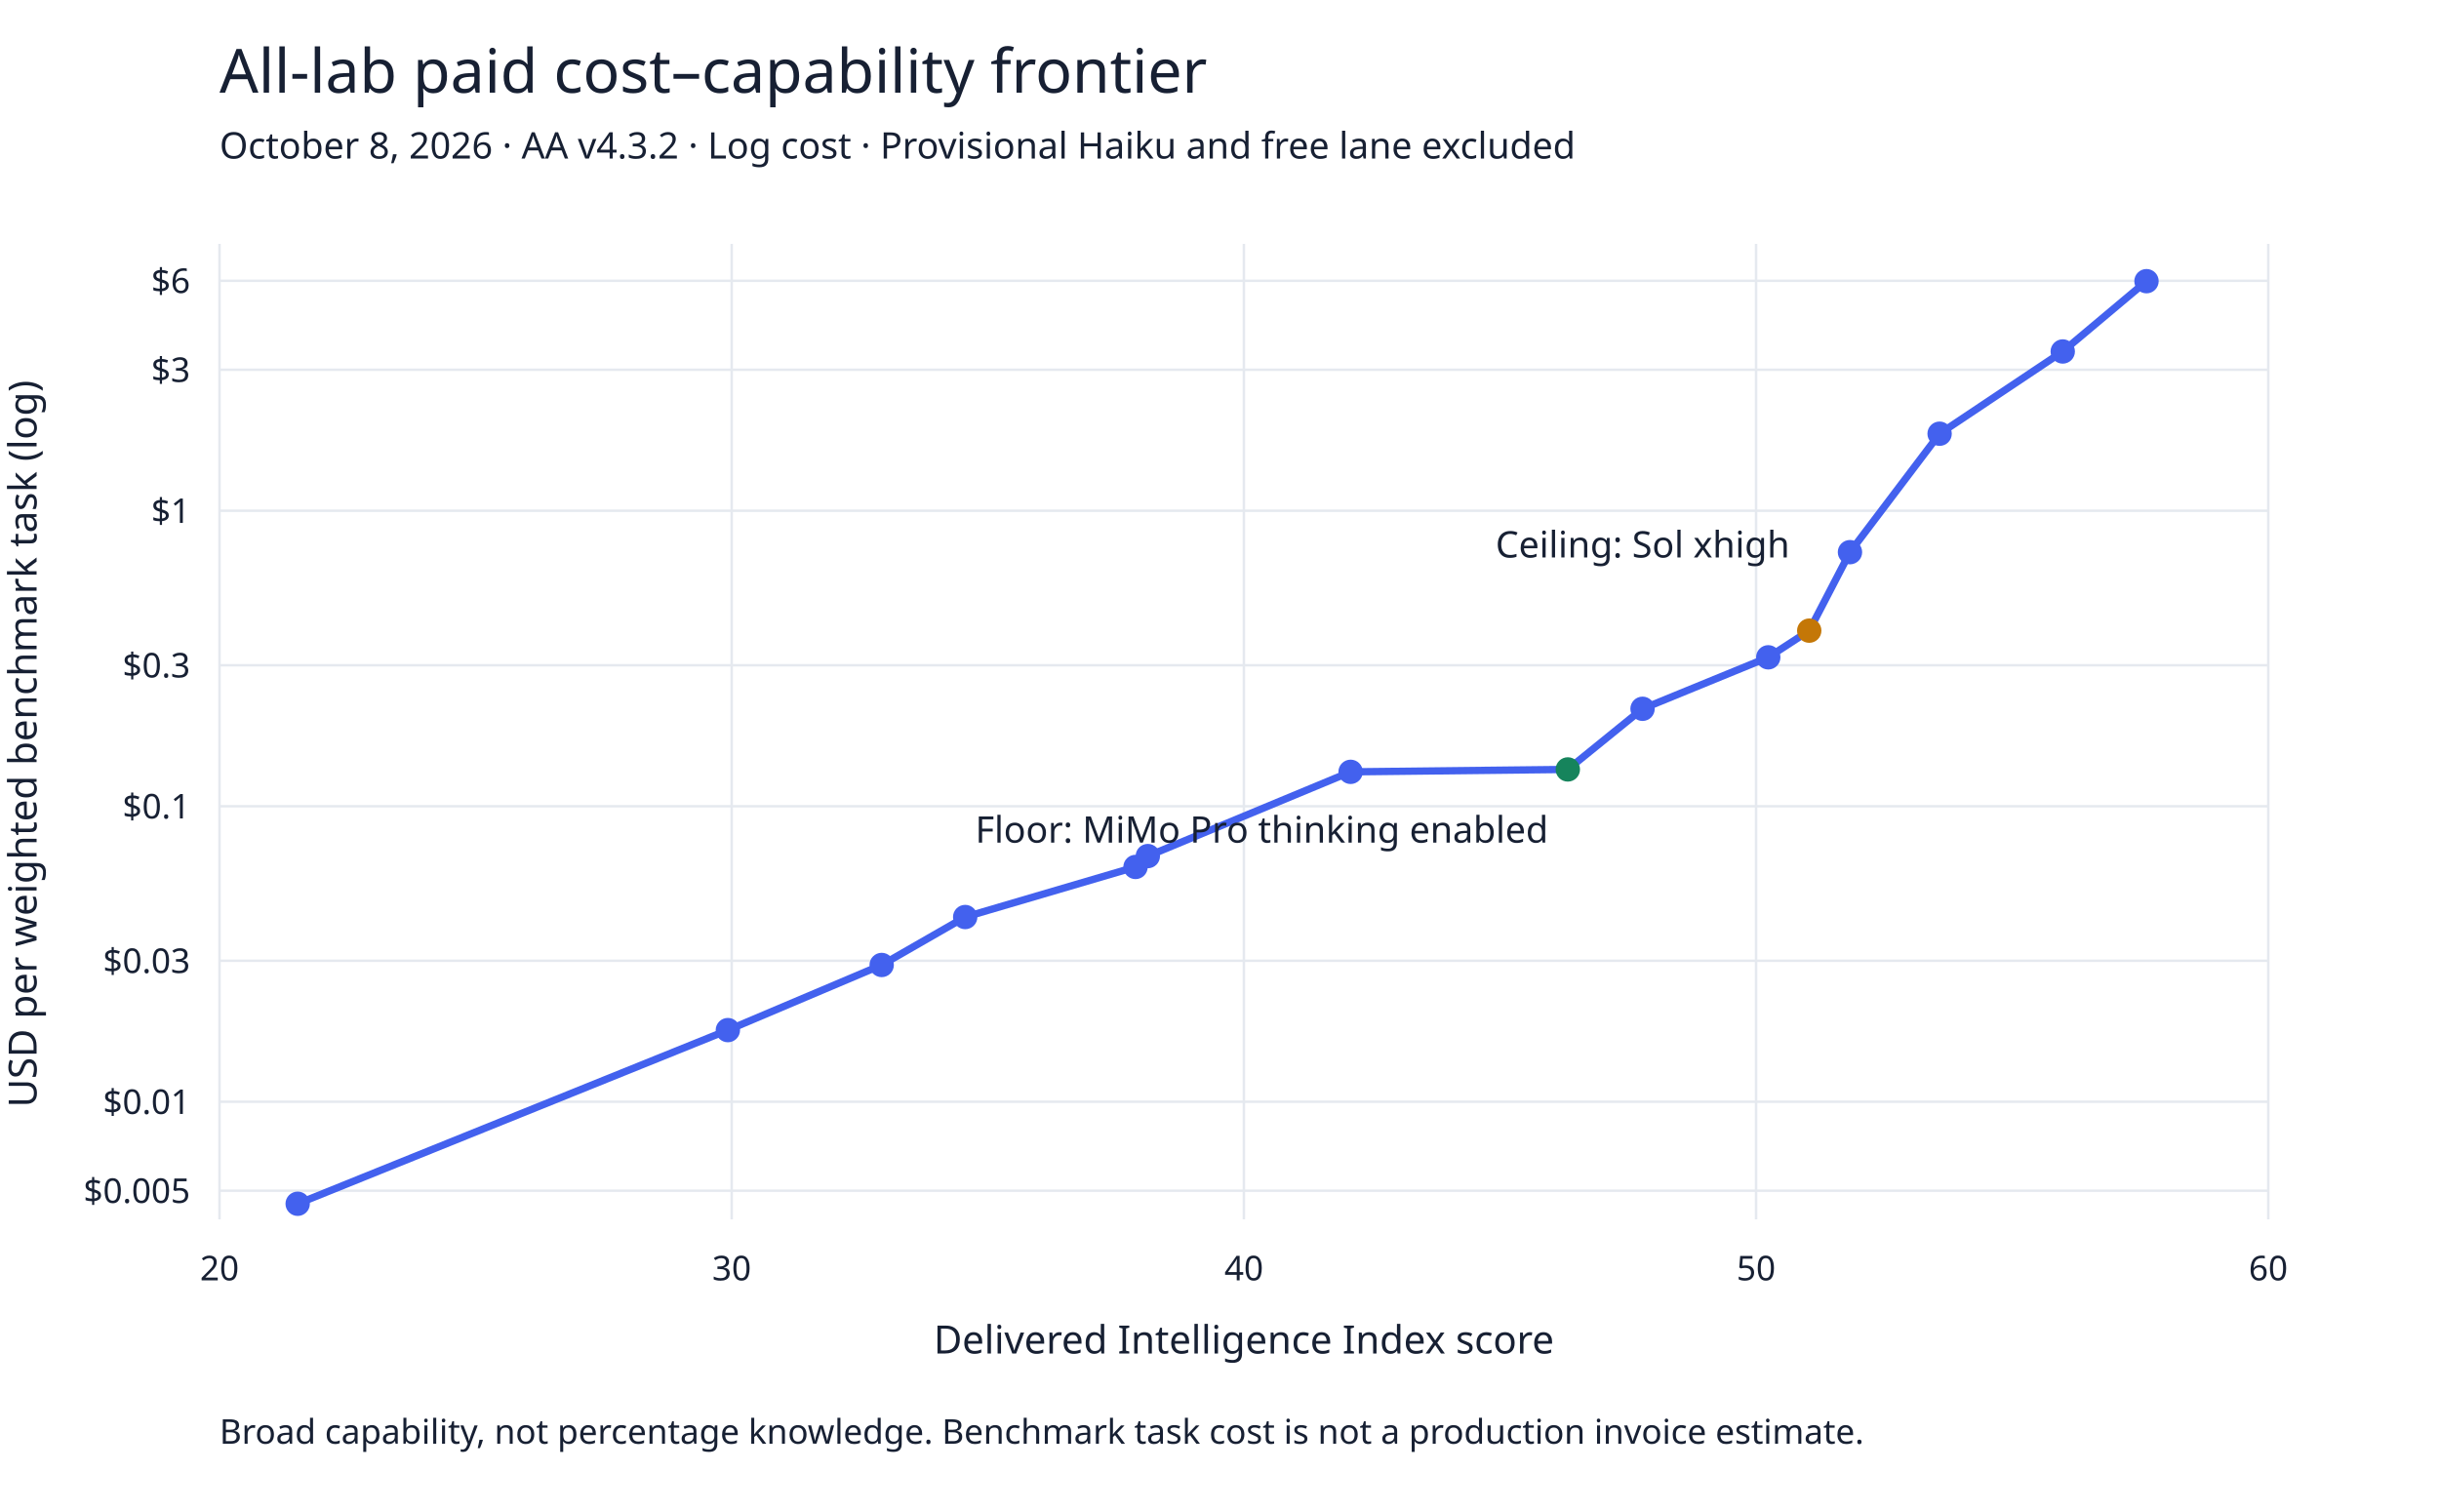
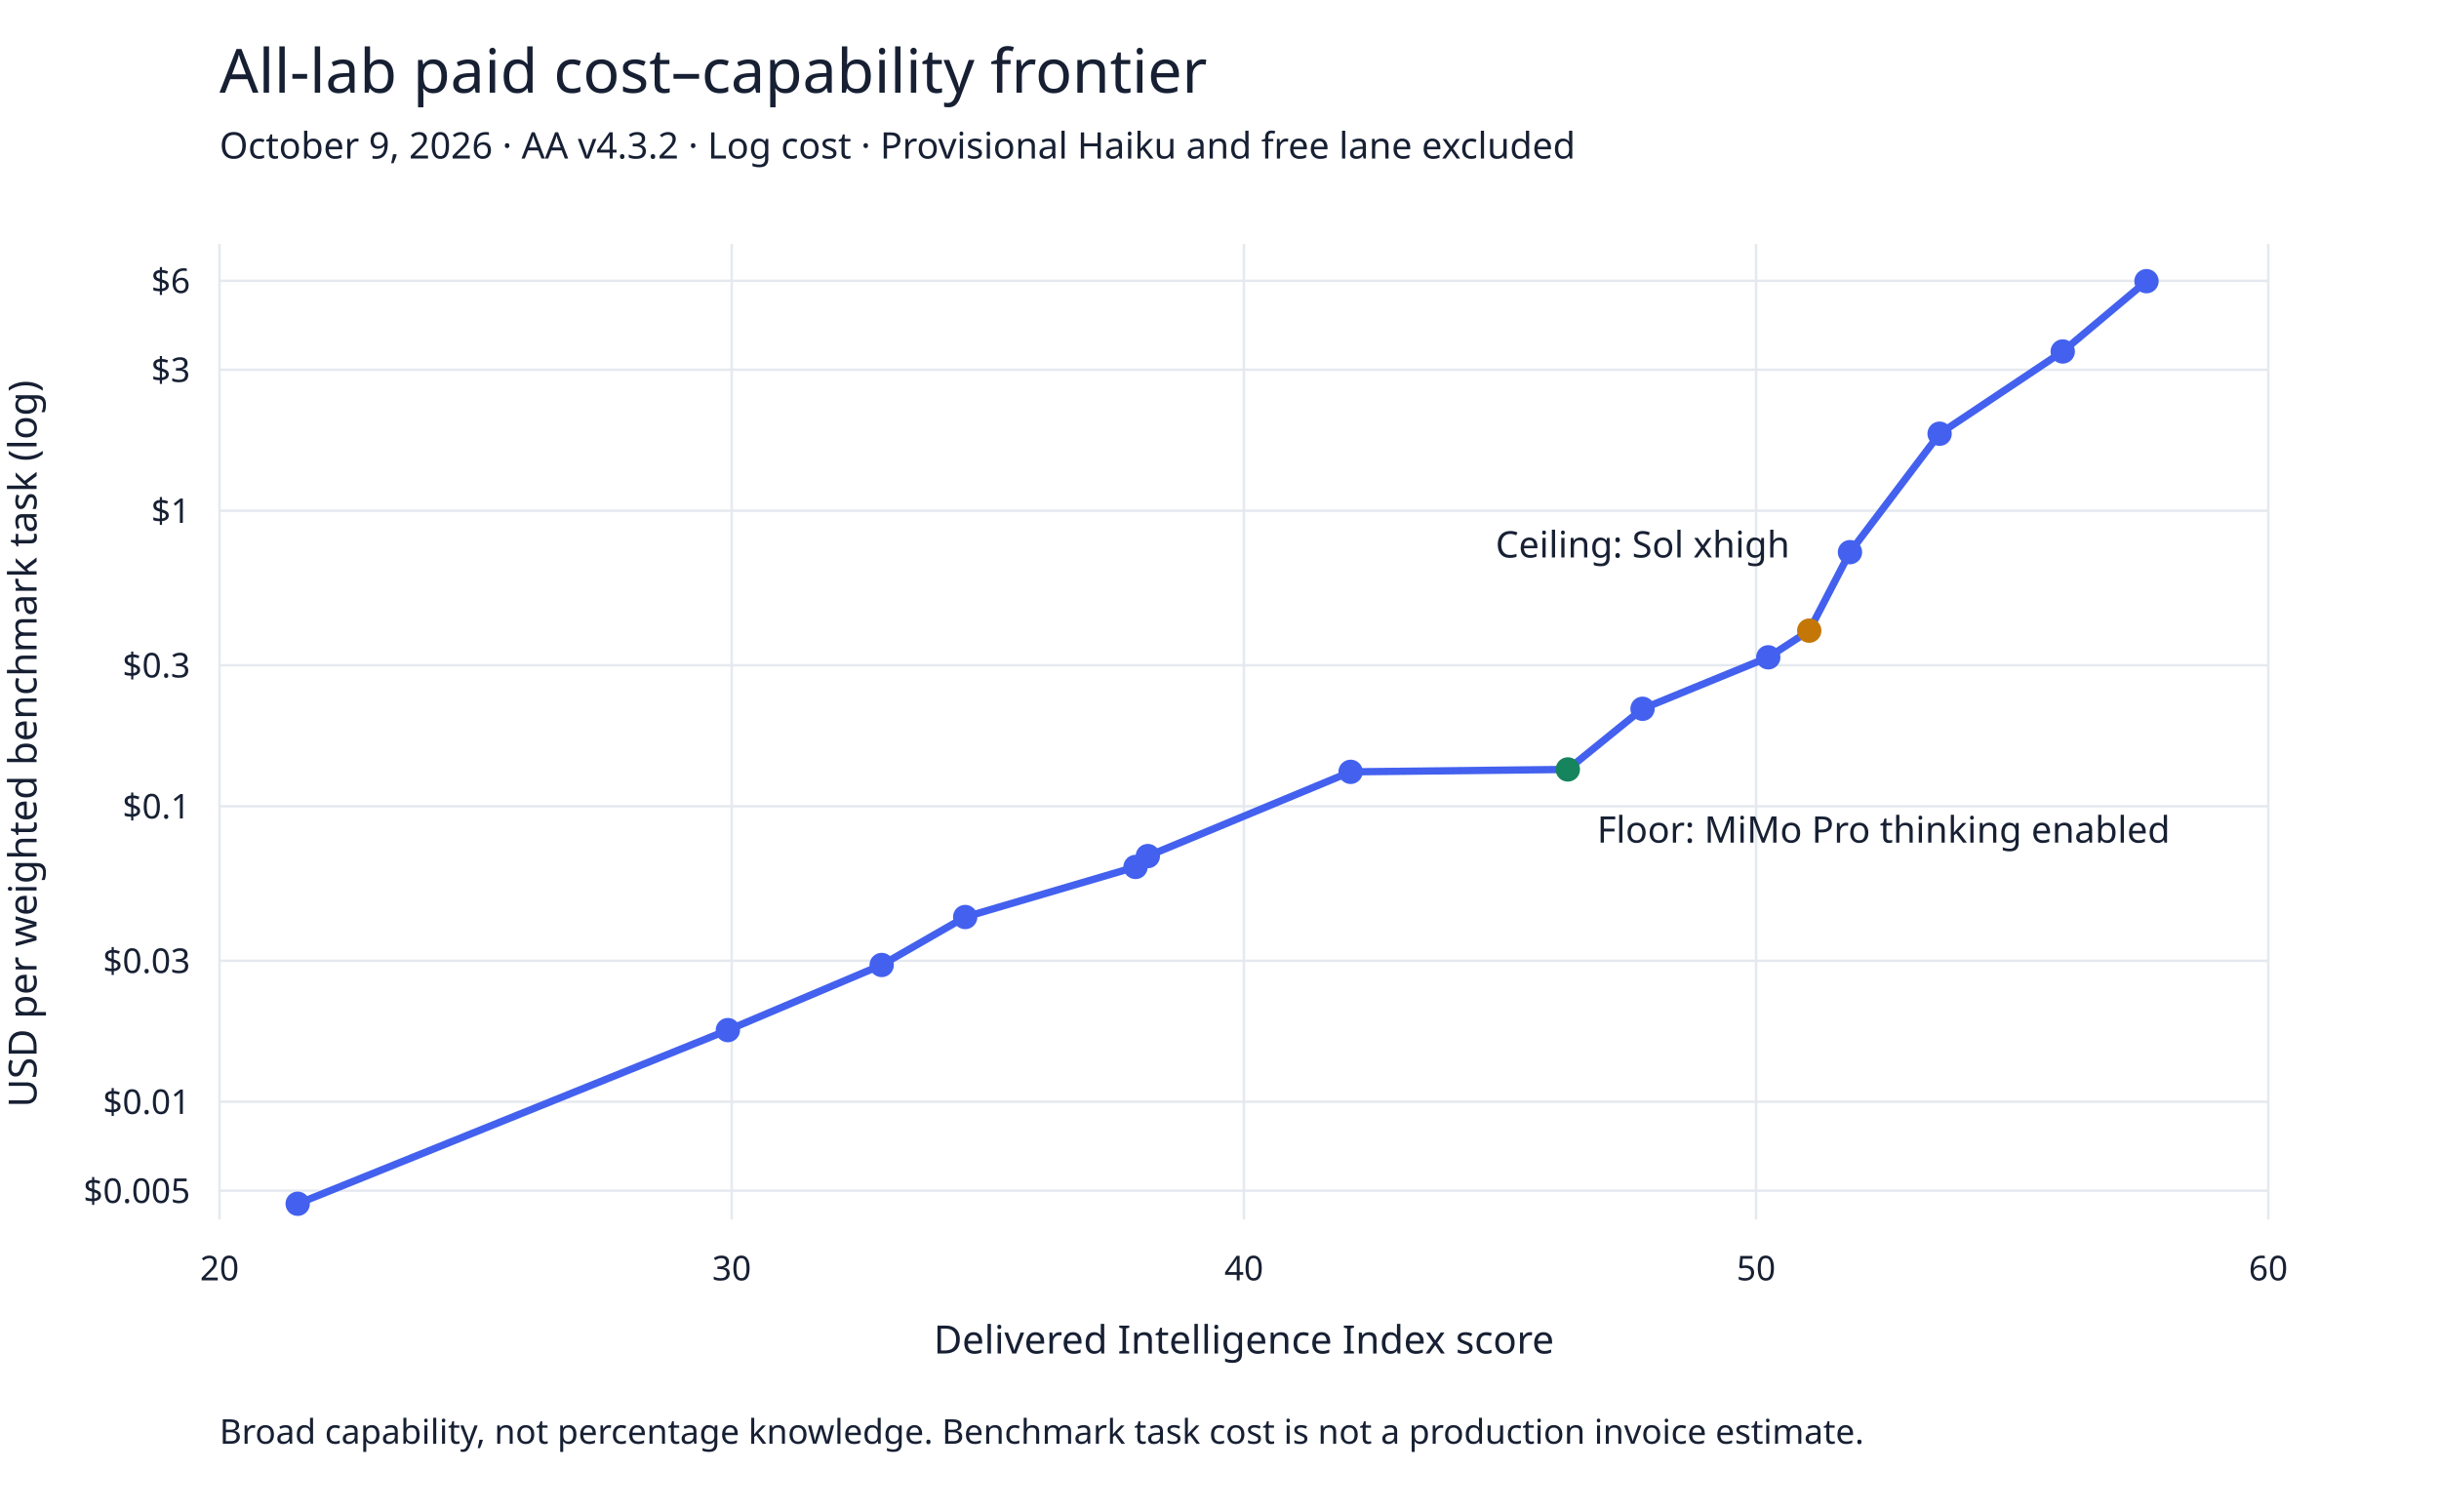
<svg xmlns="http://www.w3.org/2000/svg" width="1000" height="620">
  <rect width="100%" height="100%" fill="white" />
  <g font-family="sans-serif" fill="#172033">
    <text x="90" y="38" font-size="25">All-lab paid cost–capability frontier</text>
-     <text x="90" y="65" font-size="15">October 8, 2026 · AA v4.3.2 · Log cost · Provisional Haiku and free lane excluded</text>
+     <text x="90" y="65" font-size="15">October 9, 2026 · AA v4.3.2 · Log cost · Provisional Haiku and free lane excluded</text>
    <path d="M90.0,100 V500" stroke="#e5e9ef" />
    <text x="90.0" y="525" text-anchor="middle" font-size="14">20</text>
    <path d="M300.0,100 V500" stroke="#e5e9ef" />
    <text x="300.0" y="525" text-anchor="middle" font-size="14">30</text>
    <path d="M510.0,100 V500" stroke="#e5e9ef" />
    <text x="510.0" y="525" text-anchor="middle" font-size="14">40</text>
    <path d="M720.0,100 V500" stroke="#e5e9ef" />
    <text x="720.0" y="525" text-anchor="middle" font-size="14">50</text>
    <path d="M930.0,100 V500" stroke="#e5e9ef" />
    <text x="930.0" y="525" text-anchor="middle" font-size="14">60</text>
    <path d="M90,488.257 H930" stroke="#e5e9ef" />
    <text x="78" y="493.257" text-anchor="end" font-size="14">$0.005</text>
    <path d="M90,451.78 H930" stroke="#e5e9ef" />
    <text x="78" y="456.78" text-anchor="end" font-size="14">$0.01</text>
    <path d="M90,393.965 H930" stroke="#e5e9ef" />
    <text x="78" y="398.965" text-anchor="end" font-size="14">$0.03</text>
    <path d="M90,330.606 H930" stroke="#e5e9ef" />
    <text x="78" y="335.606" text-anchor="end" font-size="14">$0.1</text>
    <path d="M90,272.791 H930" stroke="#e5e9ef" />
    <text x="78" y="277.791" text-anchor="end" font-size="14">$0.3</text>
    <path d="M90,209.431 H930" stroke="#e5e9ef" />
    <text x="78" y="214.431" text-anchor="end" font-size="14">$1</text>
    <path d="M90,151.616 H930" stroke="#e5e9ef" />
    <text x="78" y="156.616" text-anchor="end" font-size="14">$3</text>
    <path d="M90,115.139 H930" stroke="#e5e9ef" />
    <text x="78" y="120.139" text-anchor="end" font-size="14">$6</text>
    <text x="510" y="555" text-anchor="middle" font-size="16">Delivered Intelligence Index score</text>
    <text x="15" y="305" transform="rotate(-90 15 305)" text-anchor="middle" font-size="16">USD per weighted benchmark task (log)</text>
    <polyline points="122.05,493.608 298.429,422.399 361.492,395.692 395.733,376.029 465.572,355.496 470.615,351.038 553.755,316.495 642.808,315.51 673.45,290.642 724.993,269.535 741.793,258.599 758.498,226.415 795.247,177.845 845.734,144.123 880.07,115.297" fill="none" stroke="#4361ee" stroke-width="3" />
    <circle cx="122.05" cy="493.608" r="5" fill="#4361ee" />
    <circle cx="298.429" cy="422.399" r="5" fill="#4361ee" />
    <circle cx="361.492" cy="395.692" r="5" fill="#4361ee" />
    <circle cx="395.733" cy="376.029" r="5" fill="#4361ee" />
    <circle cx="465.572" cy="355.496" r="5" fill="#4361ee" />
    <circle cx="470.615" cy="351.038" r="5" fill="#4361ee" />
    <circle cx="553.755" cy="316.495" r="5" fill="#4361ee" />
    <circle cx="642.808" cy="315.51" r="5" fill="#16845c" />
    <circle cx="673.45" cy="290.642" r="5" fill="#4361ee" />
    <circle cx="724.993" cy="269.535" r="5" fill="#4361ee" />
    <circle cx="741.793" cy="258.599" r="5" fill="#c47707" />
    <circle cx="758.498" cy="226.415" r="5" fill="#4361ee" />
    <circle cx="795.247" cy="177.845" r="5" fill="#4361ee" />
    <circle cx="845.734" cy="144.123" r="5" fill="#4361ee" />
    <circle cx="880.07" cy="115.297" r="5" fill="#4361ee" />
-     <text x="634.808" y="345.51" text-anchor="end" font-size="15">Floor: MiMo Pro thinking enabled</text>
+     <text x="654.808" y="345.51" text-anchor="start" font-size="15">Floor: MiMo Pro thinking enabled</text>
    <text x="733.793" y="228.599" text-anchor="end" font-size="15">Ceiling: Sol xhigh</text>
    <text x="90" y="592" font-size="14">Broad capability, not percentage knowledge. Benchmark task cost is not a production invoice estimate.</text>
  </g>
</svg>
